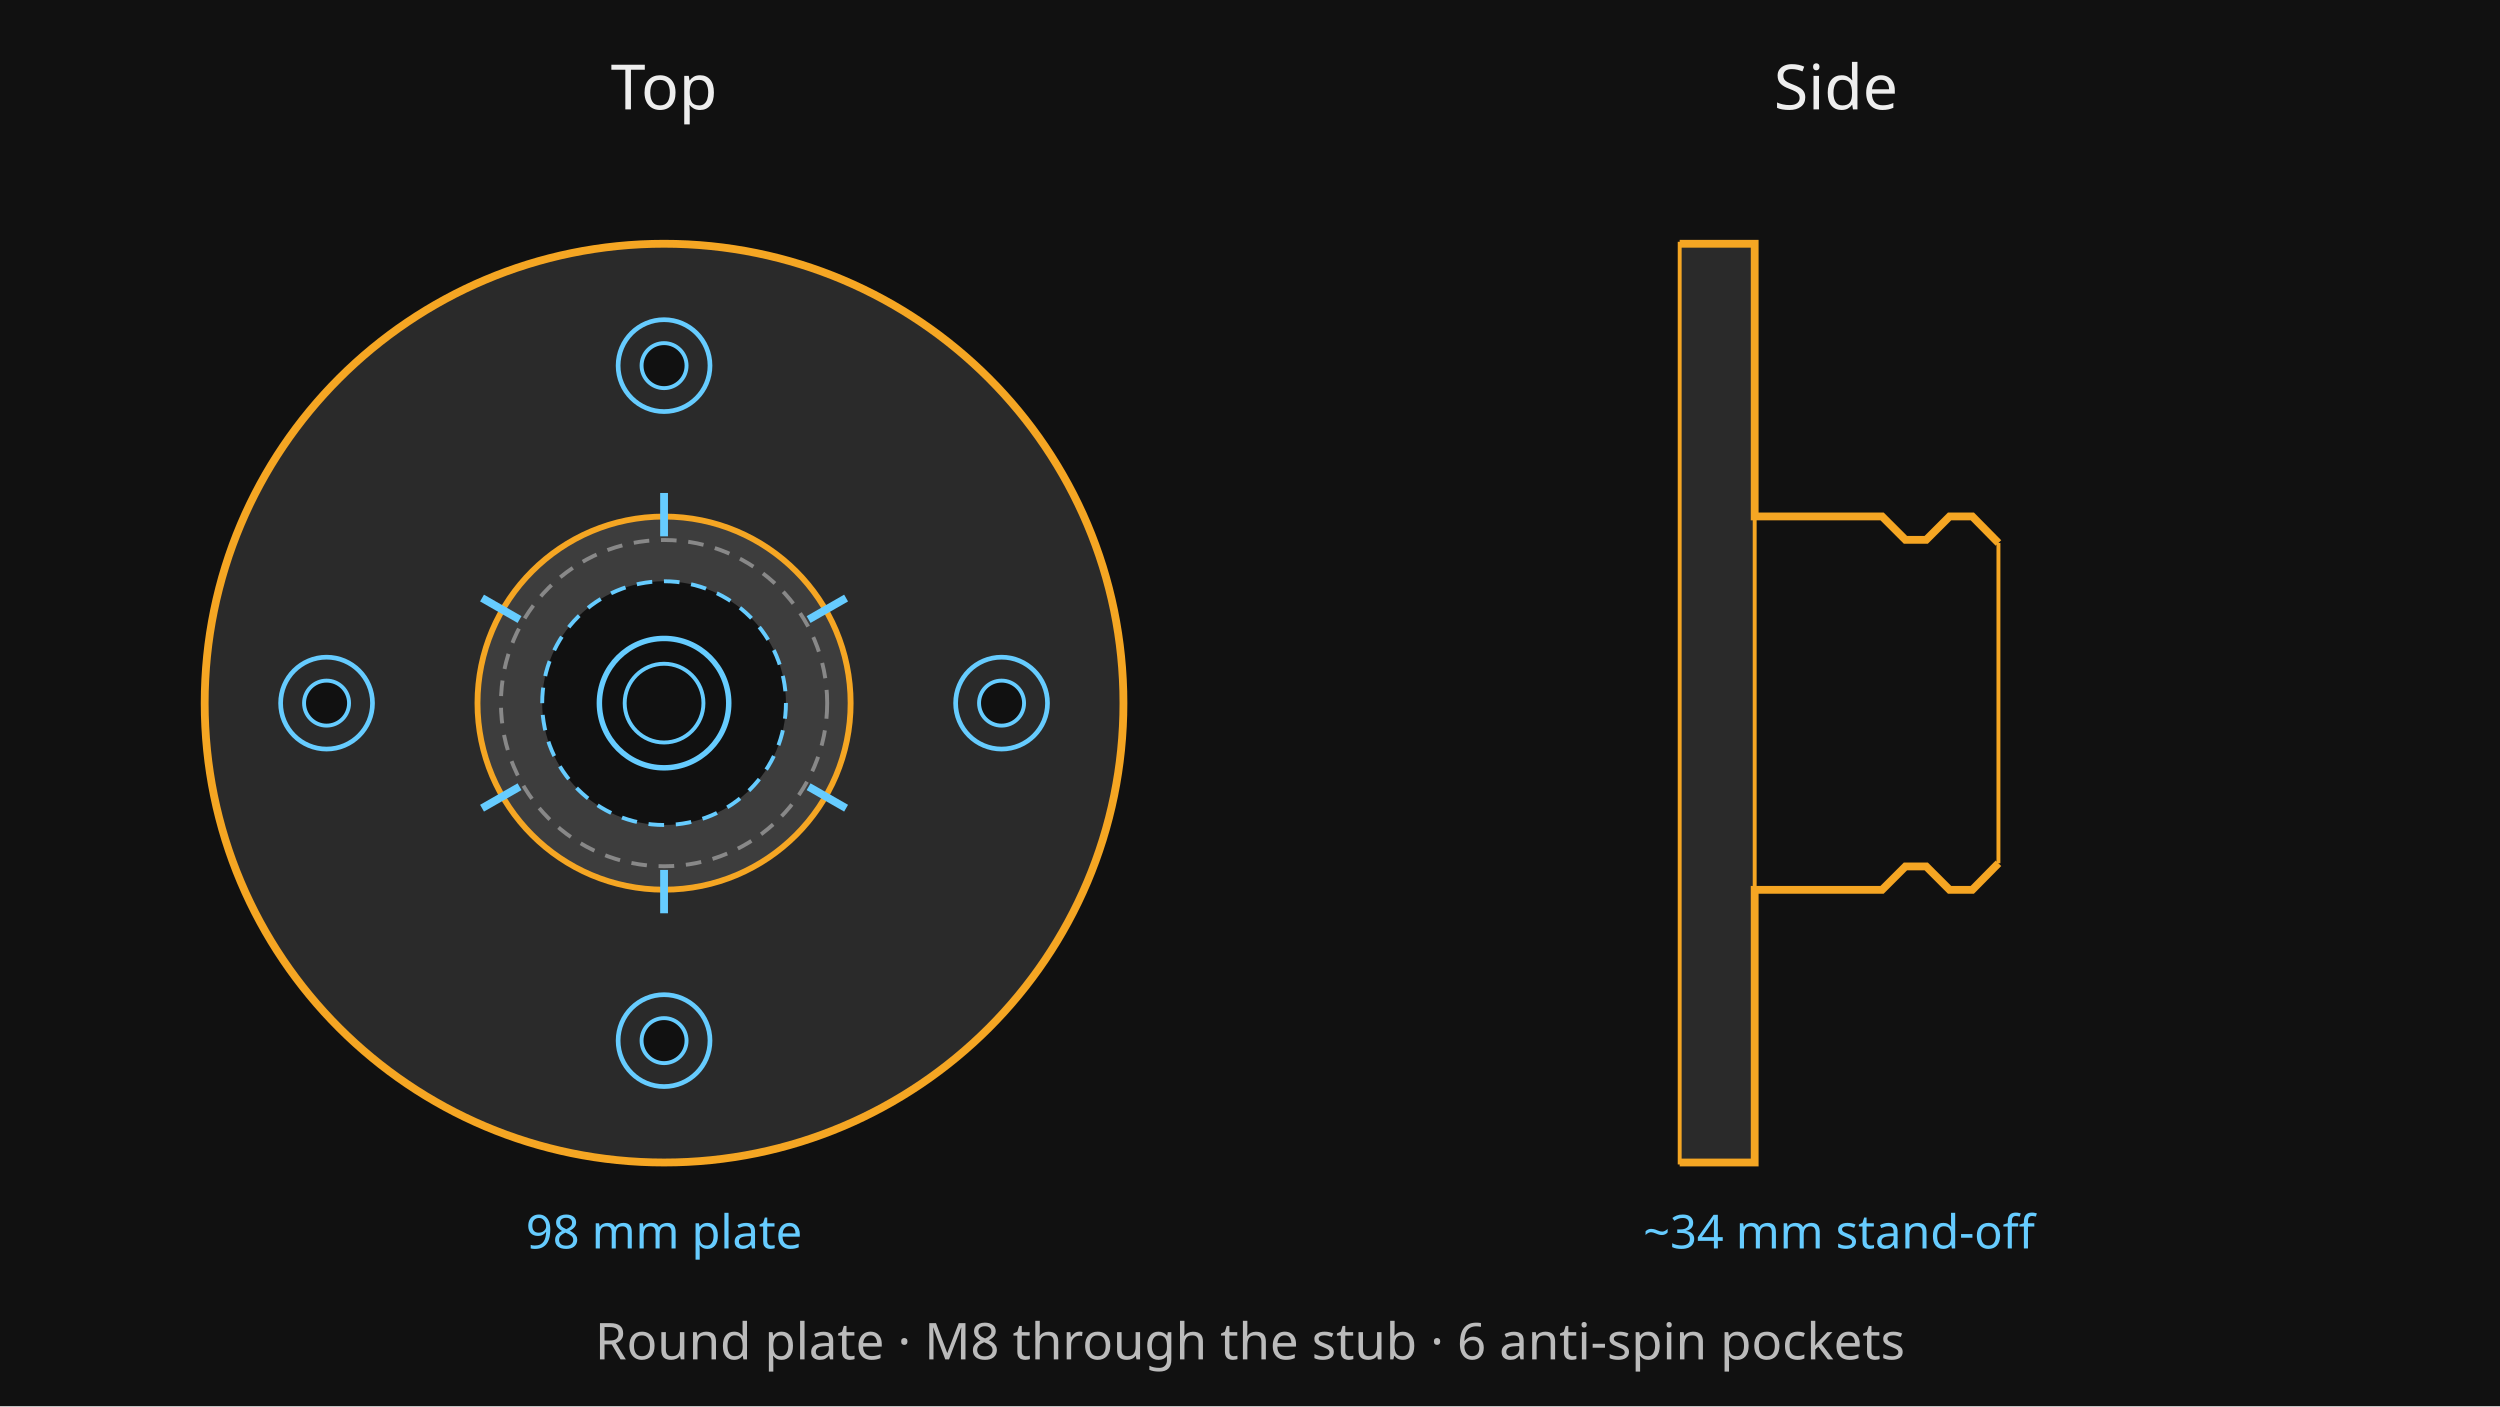
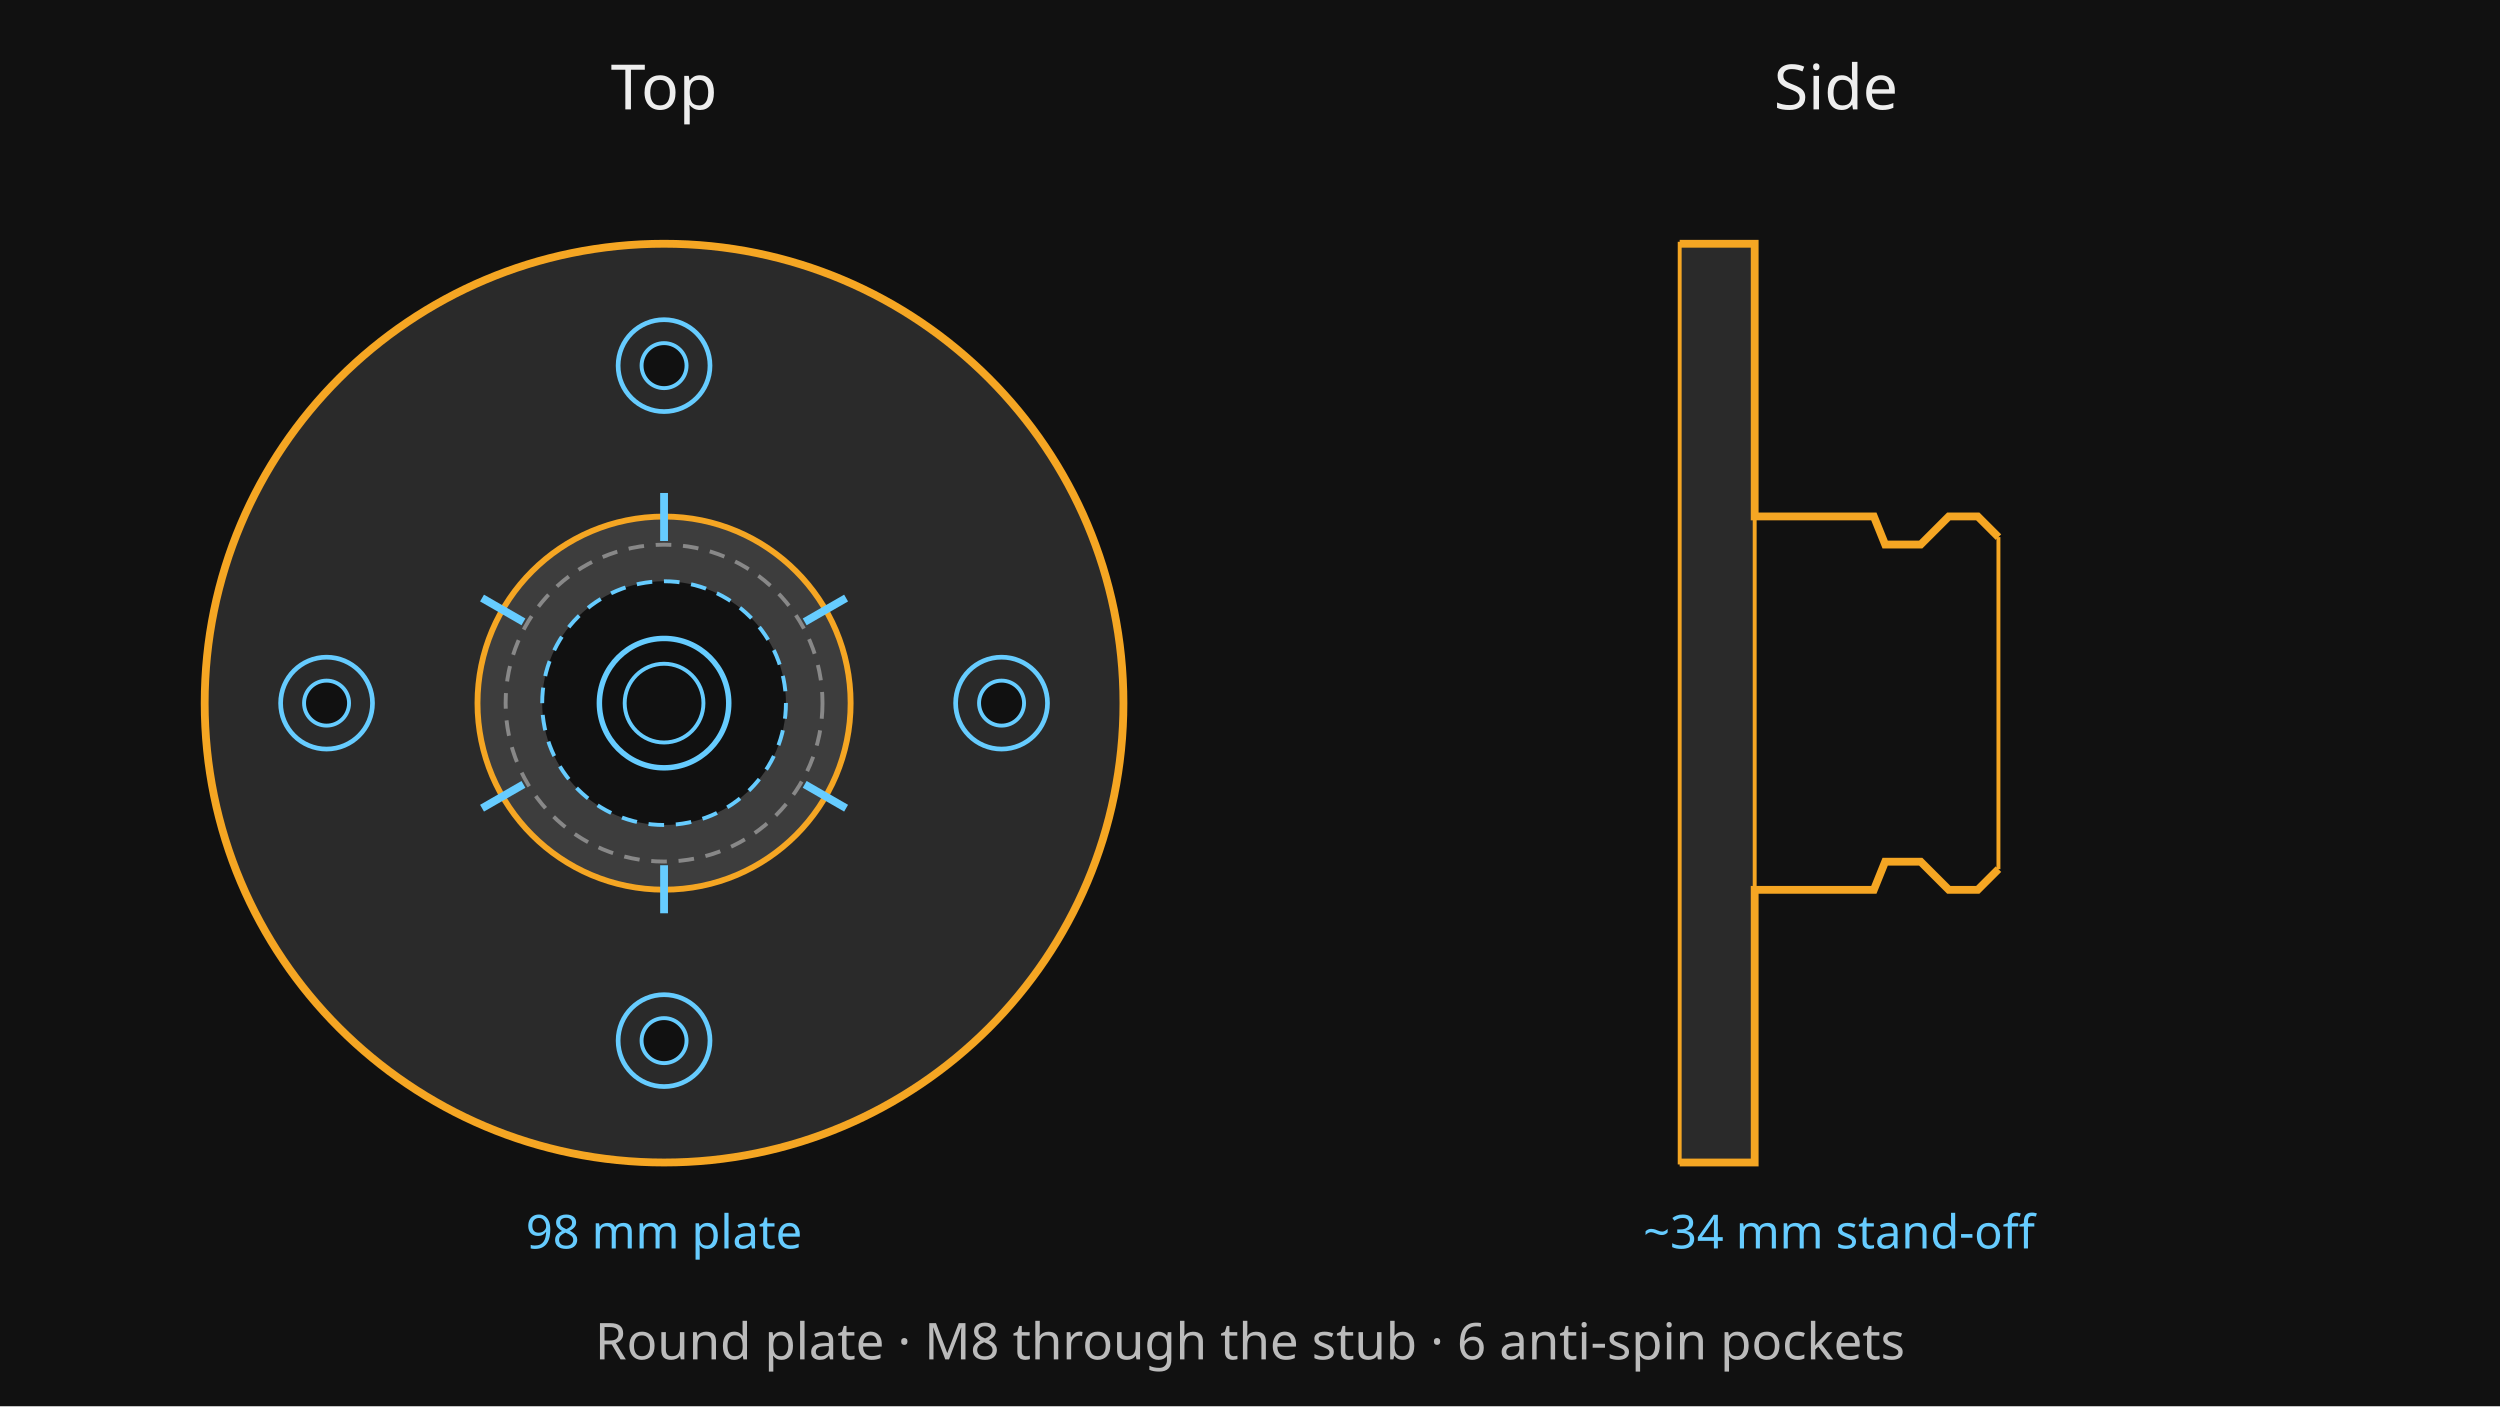
<svg xmlns="http://www.w3.org/2000/svg" width="640" height="360" viewBox="0 0 640 360">
  <rect width="100%" height="100%" fill="#111" />
  <text x="170" y="28" fill="#eee" font-family="system-ui,sans-serif" font-size="16" text-anchor="middle">Top</text>
  <text x="470" y="28" fill="#eee" font-family="system-ui,sans-serif" font-size="16" text-anchor="middle">Side</text>
  <text x="320" y="348" fill="#bbb" font-family="system-ui,sans-serif" font-size="13" text-anchor="middle">Round plate  ·  M8 through the stub  ·  6 anti-spin pockets</text>
  <circle cx="170" cy="180" r="117.6" fill="#2a2a2a" stroke="#f5a623" stroke-width="2" />
  <circle cx="170" cy="180" r="47.76" fill="#3d3d3d" stroke="#f5a623" stroke-width="1.5" />
-   <circle cx="170" cy="180" r="41.76" fill="none" stroke="#888" stroke-dasharray="4 3" />
-   <line x1="170.0" y1="137.3" x2="170.0" y2="126.2" stroke="#6cf" stroke-width="2" />
-   <line x1="133.0" y1="158.6" x2="123.4" y2="153.1" stroke="#6cf" stroke-width="2" />
-   <line x1="133.0" y1="201.4" x2="123.4" y2="206.9" stroke="#6cf" stroke-width="2" />
-   <line x1="170.0" y1="222.7" x2="170.0" y2="233.8" stroke="#6cf" stroke-width="2" />
-   <line x1="207.0" y1="201.4" x2="216.6" y2="206.9" stroke="#6cf" stroke-width="2" />
-   <line x1="207.0" y1="158.6" x2="216.6" y2="153.1" stroke="#6cf" stroke-width="2" />
+   <circle cx="170" cy="180" r="40.56" fill="none" stroke="#888" stroke-dasharray="4 3" />
+   <line x1="170.0" y1="138.5" x2="170.0" y2="126.2" stroke="#6cf" stroke-width="2" />
+   <line x1="134.0" y1="159.2" x2="123.4" y2="153.1" stroke="#6cf" stroke-width="2" />
+   <line x1="134.0" y1="200.8" x2="123.4" y2="206.9" stroke="#6cf" stroke-width="2" />
+   <line x1="170.0" y1="221.5" x2="170.0" y2="233.8" stroke="#6cf" stroke-width="2" />
+   <line x1="206.0" y1="200.8" x2="216.6" y2="206.9" stroke="#6cf" stroke-width="2" />
+   <line x1="206.0" y1="159.2" x2="216.6" y2="153.1" stroke="#6cf" stroke-width="2" />
  <circle cx="170" cy="180" r="31.2" fill="#111" stroke="#6cf" stroke-dasharray="4 3" />
  <circle cx="170" cy="180" r="16.56" fill="none" stroke="#6cf" stroke-width="1.4" />
  <circle cx="170" cy="180" r="10.08" fill="#111" stroke="#6cf" />
  <circle cx="256.4" cy="180.0" r="11.76" fill="none" stroke="#6cf" stroke-width="1.2" />
  <circle cx="256.4" cy="180.0" r="5.76" fill="#111" stroke="#6cf" />
  <circle cx="170.0" cy="93.6" r="11.76" fill="none" stroke="#6cf" stroke-width="1.2" />
  <circle cx="170.0" cy="93.6" r="5.76" fill="#111" stroke="#6cf" />
  <circle cx="83.6" cy="180.0" r="11.76" fill="none" stroke="#6cf" stroke-width="1.2" />
  <circle cx="83.6" cy="180.0" r="5.76" fill="#111" stroke="#6cf" />
  <circle cx="170.0" cy="266.4" r="11.76" fill="none" stroke="#6cf" stroke-width="1.2" />
  <circle cx="170.0" cy="266.4" r="5.76" fill="#111" stroke="#6cf" />
  <rect x="430.0" y="62.4" width="19.2" height="235.2" fill="#2a2a2a" stroke="#f5a623" />
-   <polyline points="430.0,62.4 449.2,62.4 449.2,132.2 481.8,132.2 487.8,138.2 493.1,138.2 499.1,132.2 504.9,132.2 511.6,139.0" fill="none" stroke="#f5a623" stroke-width="2" />
-   <polyline points="430.0,297.6 449.2,297.6 449.2,227.8 481.8,227.8 487.8,221.8 493.1,221.8 499.1,227.8 504.9,227.8 511.6,221.0" fill="none" stroke="#f5a623" stroke-width="2" />
-   <line x1="511.6" y1="139.0" x2="511.6" y2="221.0" stroke="#f5a623" />
+   <polyline points="430.0,62.4 449.2,62.4 449.2,132.2 479.7,132.2 482.6,139.4 491.7,139.4 498.9,132.2 506.3,132.2 511.6,137.5" fill="none" stroke="#f5a623" stroke-width="2" />
+   <polyline points="430.0,297.6 449.2,297.6 449.2,227.8 479.7,227.8 482.6,220.6 491.7,220.6 498.9,227.8 506.3,227.8 511.6,222.5" fill="none" stroke="#f5a623" stroke-width="2" />
+   <line x1="511.6" y1="137.5" x2="511.6" y2="222.5" stroke="#f5a623" />
  <text x="170" y="319.6" fill="#6cf" font-family="system-ui,sans-serif" font-size="12" text-anchor="middle">98 mm plate</text>
  <text x="470.8" y="319.6" fill="#6cf" font-family="system-ui,sans-serif" font-size="12" text-anchor="middle">~34 mm stand-off</text>
</svg>
